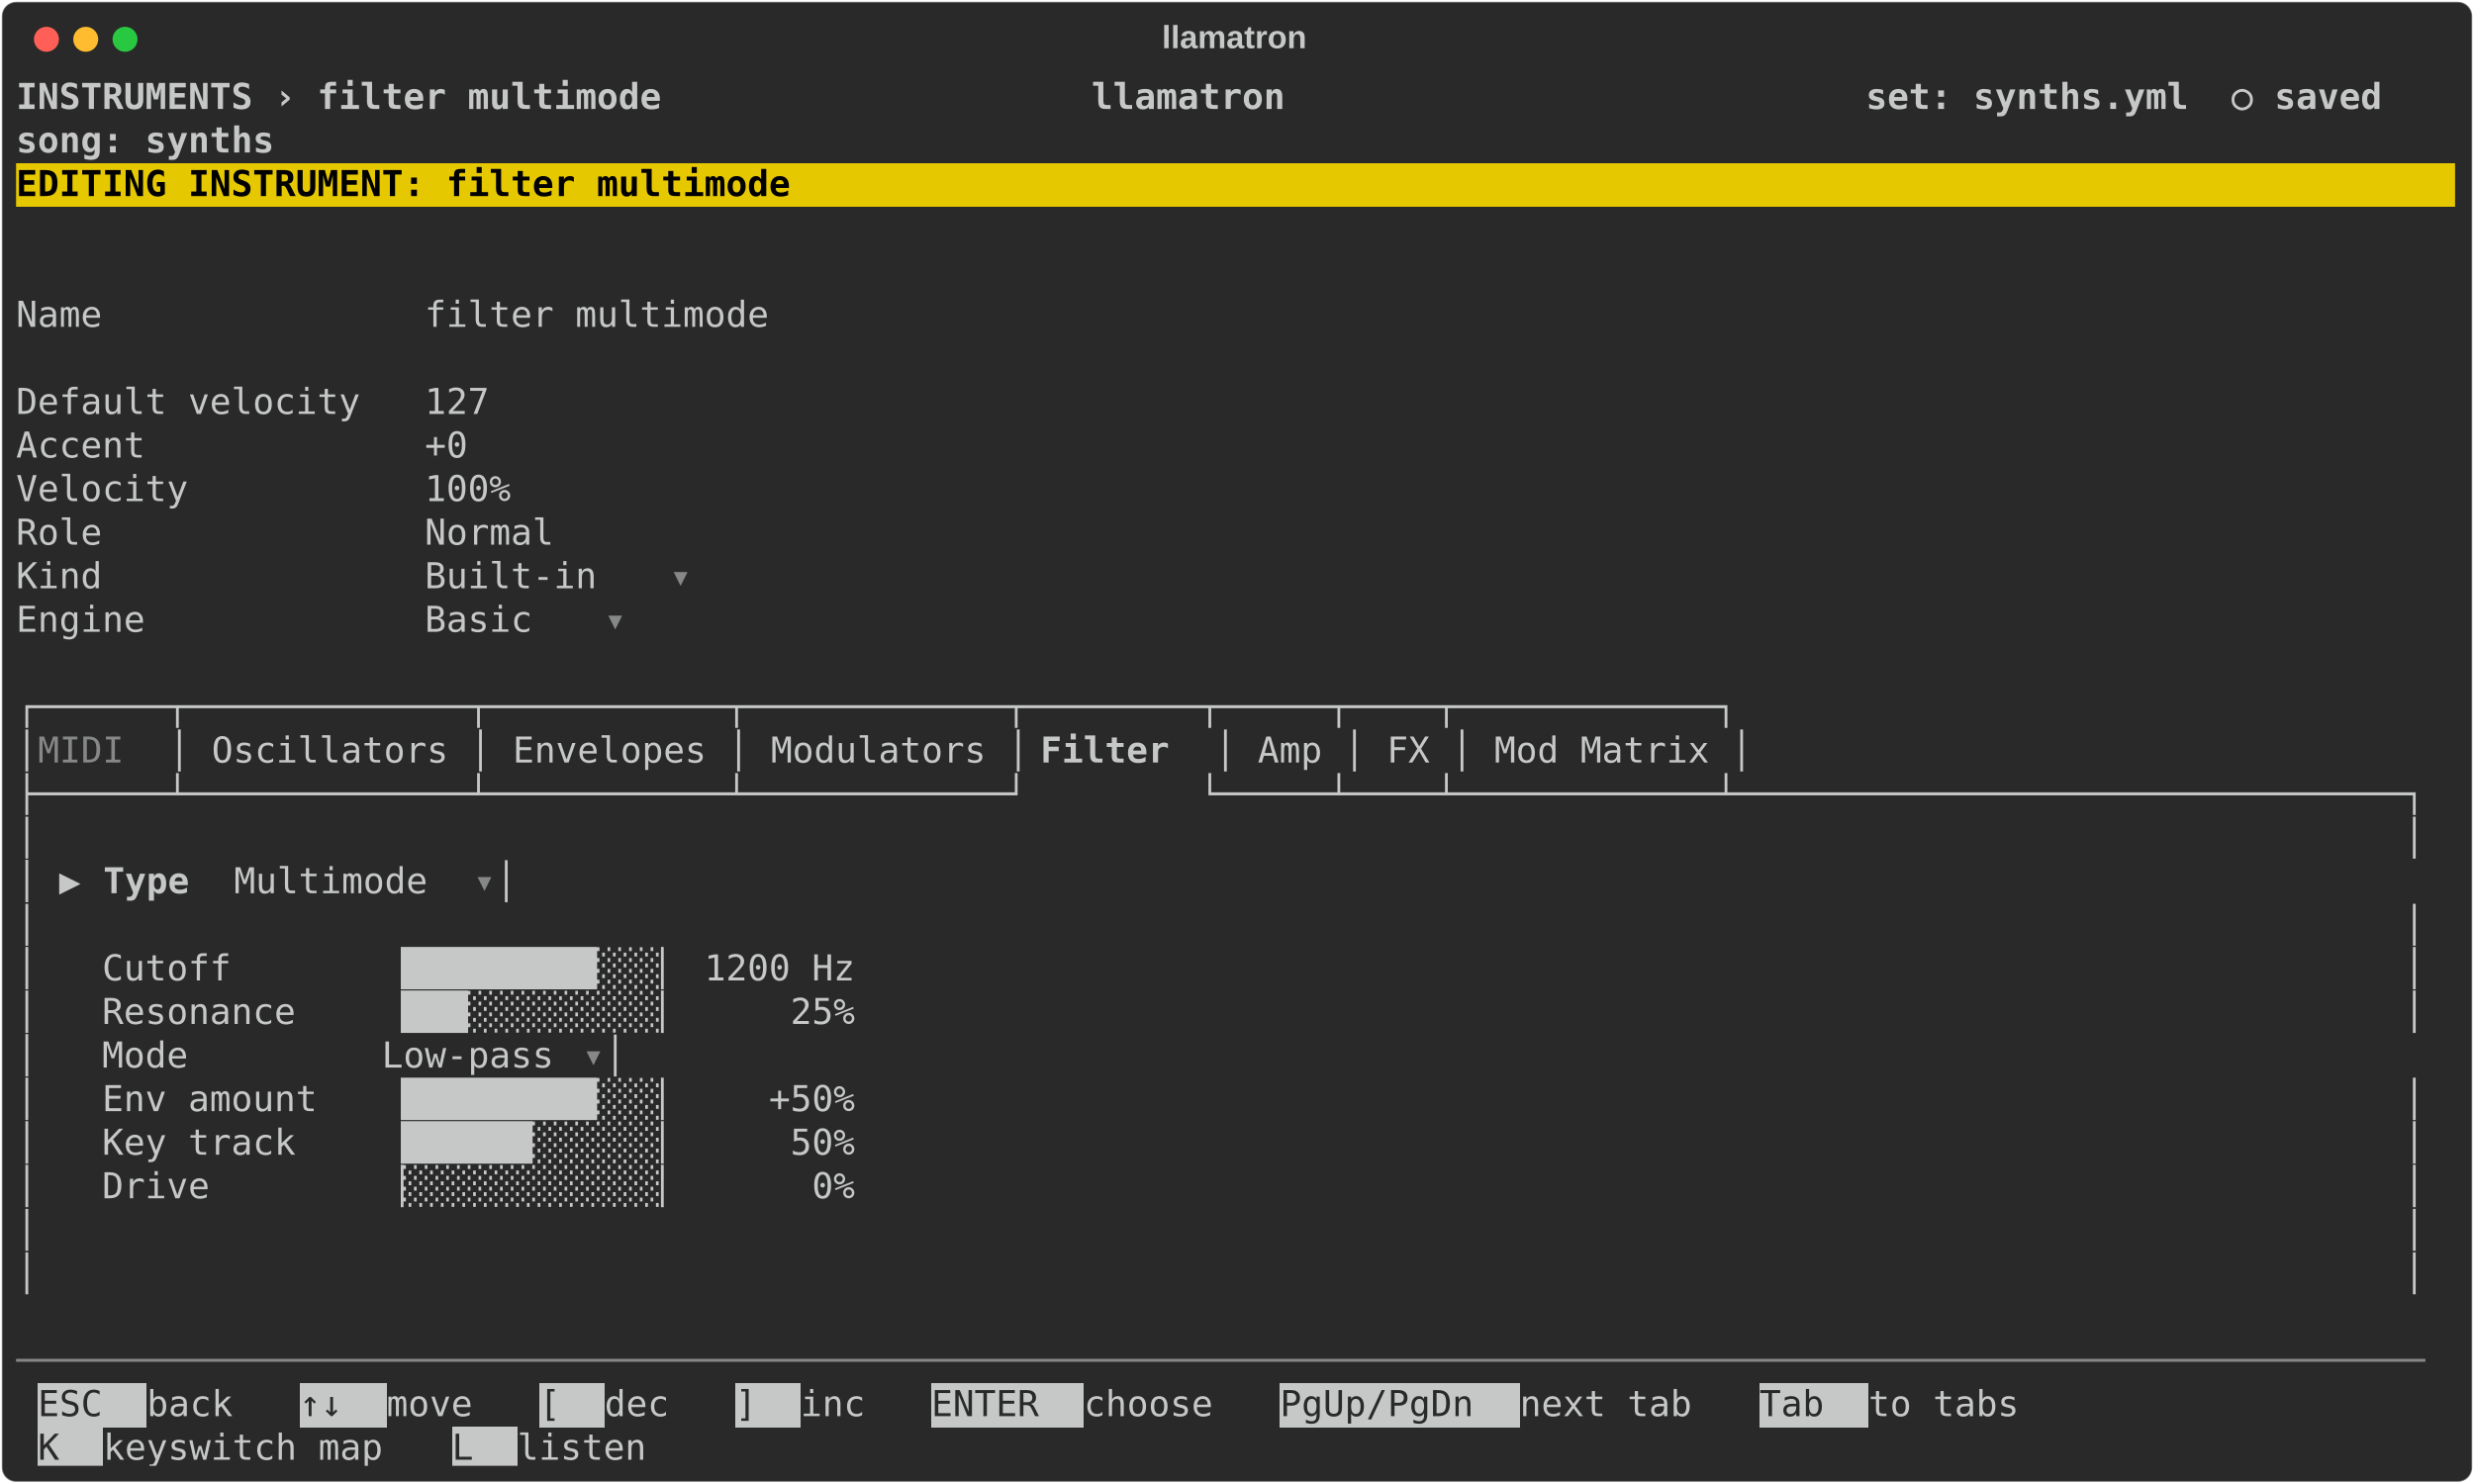
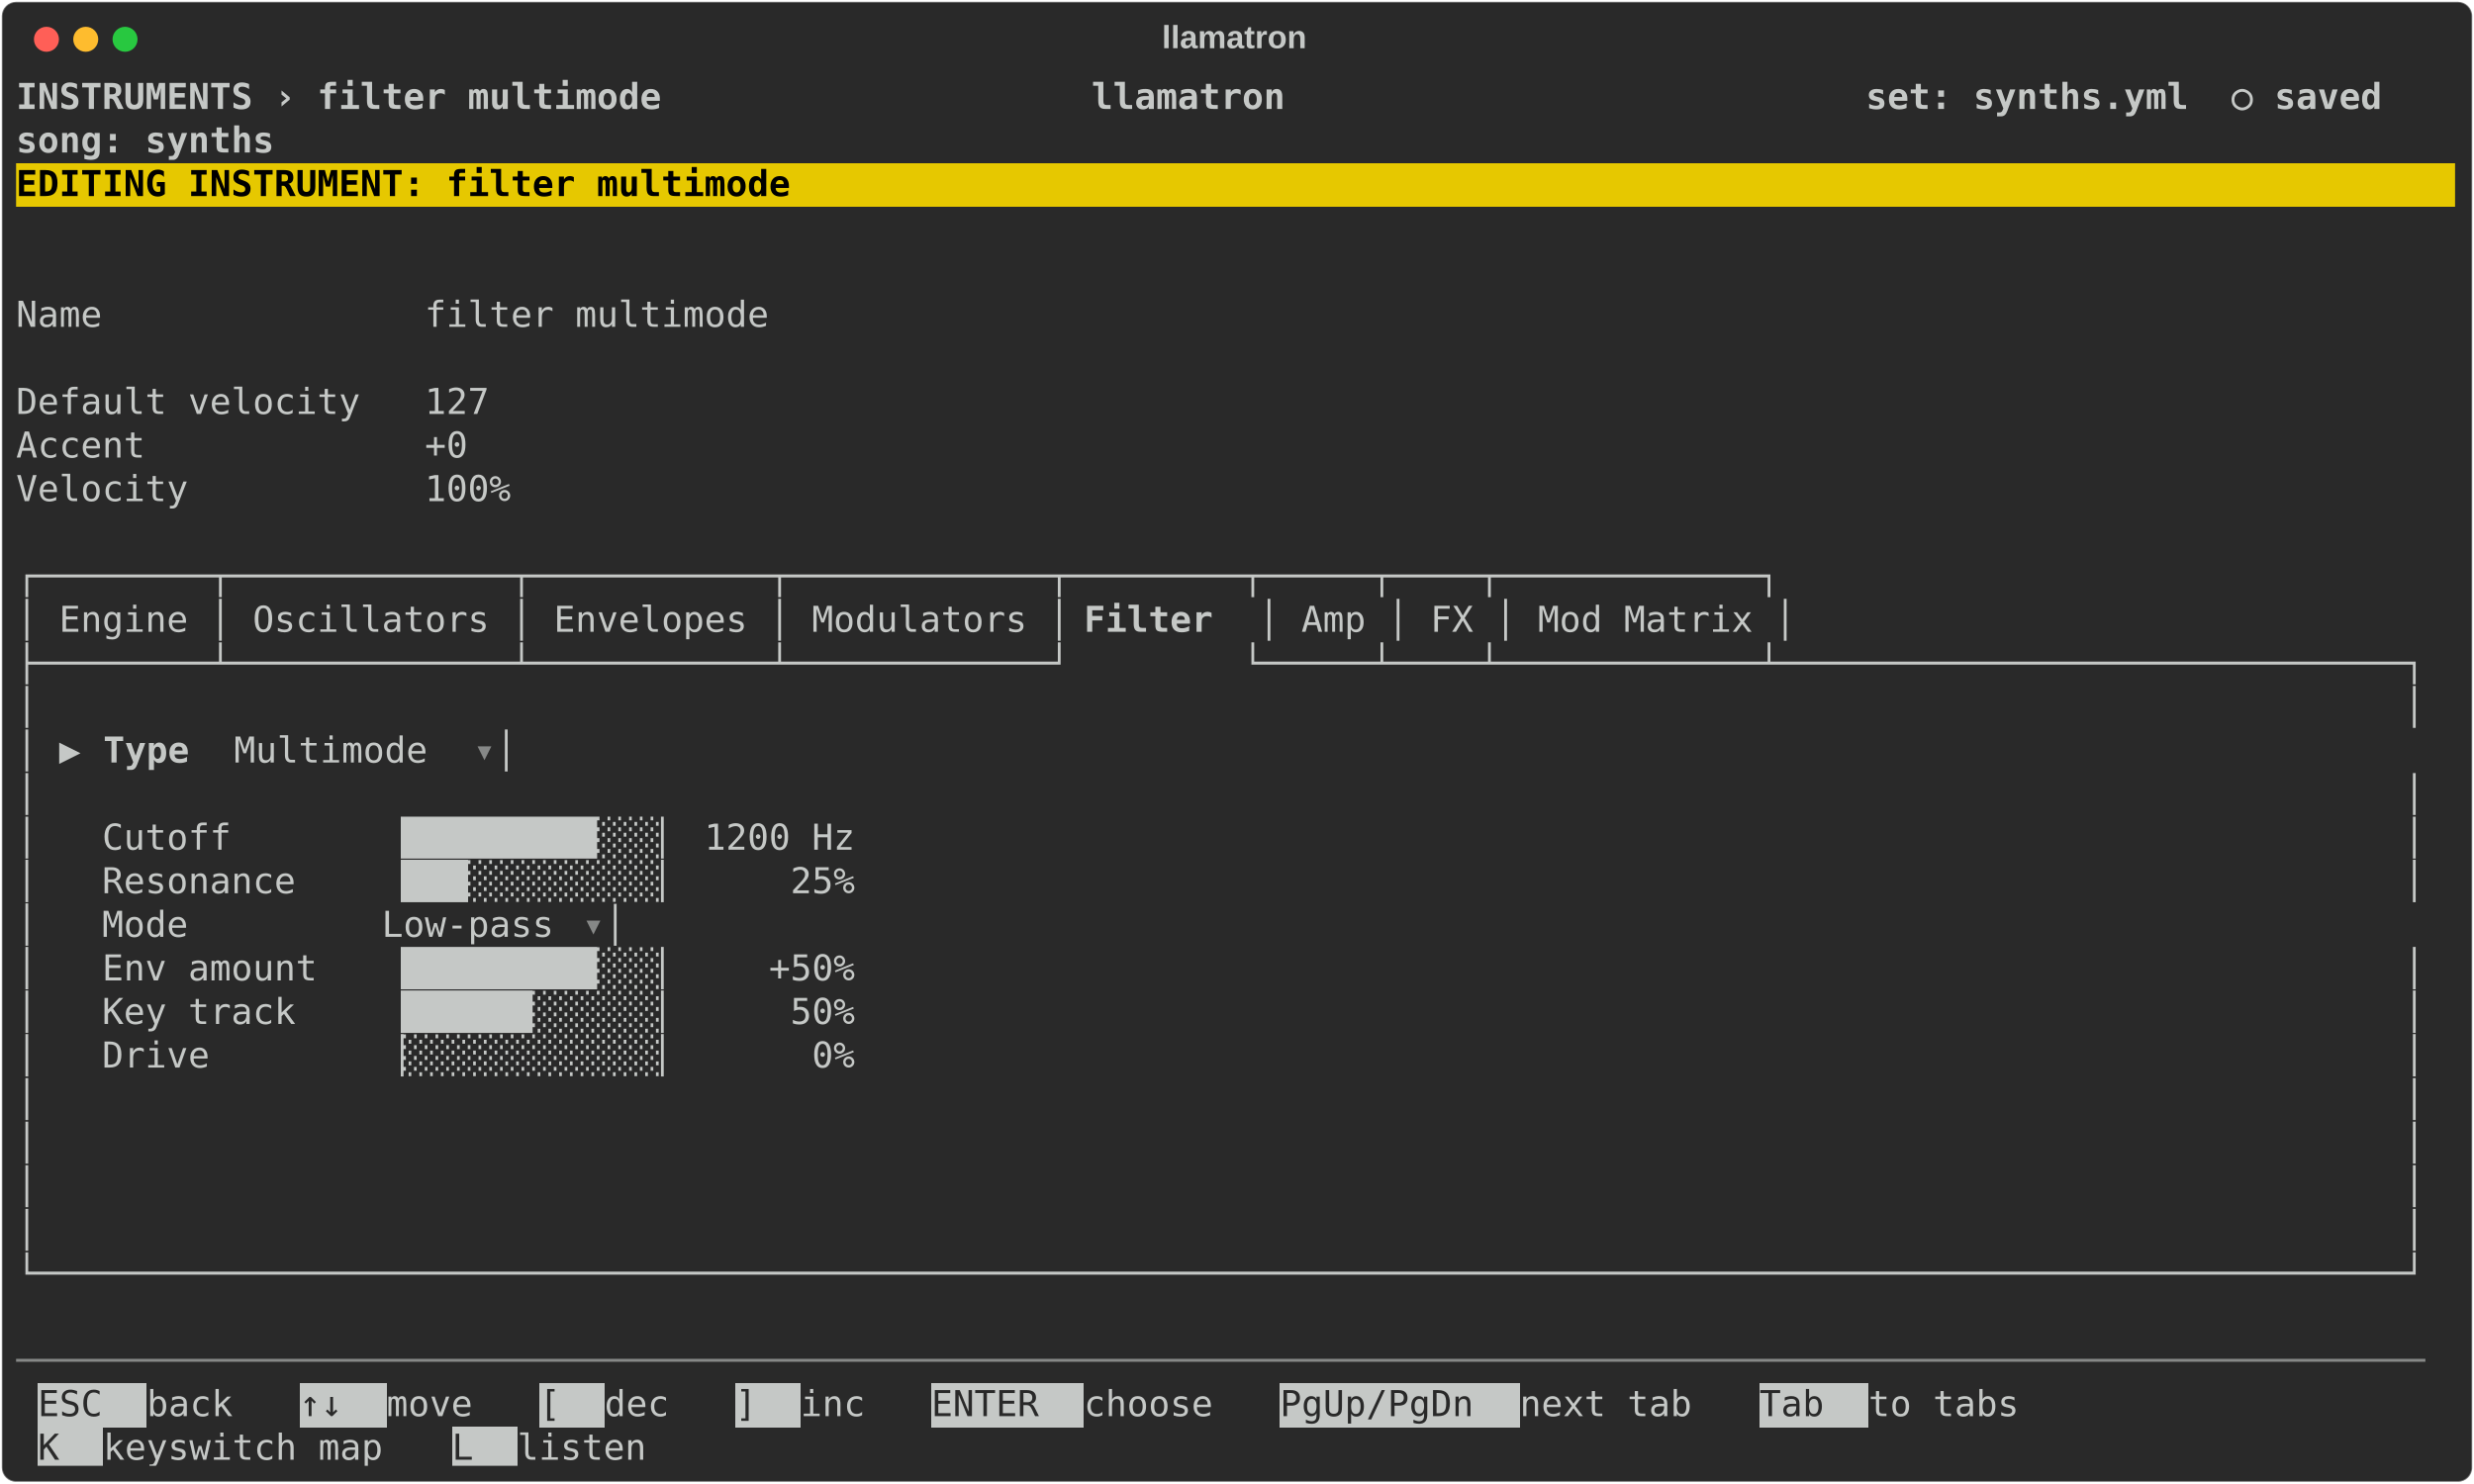
<svg xmlns="http://www.w3.org/2000/svg" class="rich-terminal" viewBox="0 0 1385 830.8">
  <style>

    @font-face {
        font-family: "Fira Code";
        src: local("FiraCode-Regular"),
                url("https://cdnjs.cloudflare.com/ajax/libs/firacode/6.2.0/woff2/FiraCode-Regular.woff2") format("woff2"),
                url("https://cdnjs.cloudflare.com/ajax/libs/firacode/6.2.0/woff/FiraCode-Regular.woff") format("woff");
        font-style: normal;
        font-weight: 400;
    }
    @font-face {
        font-family: "Fira Code";
        src: local("FiraCode-Bold"),
                url("https://cdnjs.cloudflare.com/ajax/libs/firacode/6.2.0/woff2/FiraCode-Bold.woff2") format("woff2"),
                url("https://cdnjs.cloudflare.com/ajax/libs/firacode/6.2.0/woff/FiraCode-Bold.woff") format("woff");
        font-style: bold;
        font-weight: 700;
    }

    .terminal-filter_multimode-matrix {
        font-family: Fira Code, monospace;
        font-size: 20px;
        line-height: 24.4px;
        font-variant-east-asian: full-width;
    }

    .terminal-filter_multimode-title {
        font-size: 18px;
        font-weight: bold;
        font-family: arial;
    }

    .terminal-filter_multimode-r1 { fill: #c5c8c6;font-weight: bold }
.terminal-filter_multimode-r2 { fill: #c5c8c6 }
.terminal-filter_multimode-r3 { fill: #000000;font-weight: bold }
.terminal-filter_multimode-r4 { fill: #868887 }
.terminal-filter_multimode-r5 { fill: #292929 }
    </style>
  <defs>
    <clipPath id="terminal-filter_multimode-clip-terminal">
      <rect x="0" y="0" width="1365.4" height="779.8" />
    </clipPath>
    <clipPath id="terminal-filter_multimode-line-0">
      <rect x="0" y="1.5" width="1366.4" height="24.65" />
    </clipPath>
    <clipPath id="terminal-filter_multimode-line-1">
      <rect x="0" y="25.9" width="1366.4" height="24.65" />
    </clipPath>
    <clipPath id="terminal-filter_multimode-line-2">
      <rect x="0" y="50.3" width="1366.4" height="24.65" />
    </clipPath>
    <clipPath id="terminal-filter_multimode-line-3">
      <rect x="0" y="74.7" width="1366.4" height="24.65" />
    </clipPath>
    <clipPath id="terminal-filter_multimode-line-4">
      <rect x="0" y="99.1" width="1366.4" height="24.65" />
    </clipPath>
    <clipPath id="terminal-filter_multimode-line-5">
      <rect x="0" y="123.5" width="1366.4" height="24.65" />
    </clipPath>
    <clipPath id="terminal-filter_multimode-line-6">
      <rect x="0" y="147.9" width="1366.4" height="24.65" />
    </clipPath>
    <clipPath id="terminal-filter_multimode-line-7">
      <rect x="0" y="172.3" width="1366.4" height="24.65" />
    </clipPath>
    <clipPath id="terminal-filter_multimode-line-8">
      <rect x="0" y="196.7" width="1366.4" height="24.65" />
    </clipPath>
    <clipPath id="terminal-filter_multimode-line-9">
      <rect x="0" y="221.1" width="1366.4" height="24.65" />
    </clipPath>
    <clipPath id="terminal-filter_multimode-line-10">
      <rect x="0" y="245.5" width="1366.4" height="24.65" />
    </clipPath>
    <clipPath id="terminal-filter_multimode-line-11">
      <rect x="0" y="269.9" width="1366.4" height="24.65" />
    </clipPath>
    <clipPath id="terminal-filter_multimode-line-12">
      <rect x="0" y="294.3" width="1366.4" height="24.65" />
    </clipPath>
    <clipPath id="terminal-filter_multimode-line-13">
      <rect x="0" y="318.7" width="1366.4" height="24.65" />
    </clipPath>
    <clipPath id="terminal-filter_multimode-line-14">
      <rect x="0" y="343.1" width="1366.4" height="24.65" />
    </clipPath>
    <clipPath id="terminal-filter_multimode-line-15">
      <rect x="0" y="367.5" width="1366.4" height="24.65" />
    </clipPath>
    <clipPath id="terminal-filter_multimode-line-16">
      <rect x="0" y="391.9" width="1366.4" height="24.65" />
    </clipPath>
    <clipPath id="terminal-filter_multimode-line-17">
      <rect x="0" y="416.3" width="1366.4" height="24.65" />
    </clipPath>
    <clipPath id="terminal-filter_multimode-line-18">
      <rect x="0" y="440.7" width="1366.4" height="24.65" />
    </clipPath>
    <clipPath id="terminal-filter_multimode-line-19">
      <rect x="0" y="465.1" width="1366.4" height="24.65" />
    </clipPath>
    <clipPath id="terminal-filter_multimode-line-20">
      <rect x="0" y="489.5" width="1366.4" height="24.65" />
    </clipPath>
    <clipPath id="terminal-filter_multimode-line-21">
      <rect x="0" y="513.9" width="1366.4" height="24.65" />
    </clipPath>
    <clipPath id="terminal-filter_multimode-line-22">
      <rect x="0" y="538.3" width="1366.4" height="24.65" />
    </clipPath>
    <clipPath id="terminal-filter_multimode-line-23">
      <rect x="0" y="562.7" width="1366.4" height="24.65" />
    </clipPath>
    <clipPath id="terminal-filter_multimode-line-24">
      <rect x="0" y="587.1" width="1366.4" height="24.65" />
    </clipPath>
    <clipPath id="terminal-filter_multimode-line-25">
      <rect x="0" y="611.5" width="1366.4" height="24.65" />
    </clipPath>
    <clipPath id="terminal-filter_multimode-line-26">
      <rect x="0" y="635.9" width="1366.4" height="24.65" />
    </clipPath>
    <clipPath id="terminal-filter_multimode-line-27">
      <rect x="0" y="660.3" width="1366.4" height="24.65" />
    </clipPath>
    <clipPath id="terminal-filter_multimode-line-28">
      <rect x="0" y="684.7" width="1366.4" height="24.65" />
    </clipPath>
    <clipPath id="terminal-filter_multimode-line-29">
      <rect x="0" y="709.1" width="1366.4" height="24.65" />
    </clipPath>
    <clipPath id="terminal-filter_multimode-line-30">
      <rect x="0" y="733.5" width="1366.4" height="24.65" />
    </clipPath>
  </defs>
  <rect fill="#292929" stroke="rgba(255,255,255,0.35)" stroke-width="1" x="1" y="1" width="1383" height="828.8" rx="8" />
  <text class="terminal-filter_multimode-title" fill="#c5c8c6" text-anchor="middle" x="691" y="27">llamatron</text>
  <g transform="translate(26,22)">
    <circle cx="0" cy="0" r="7" fill="#ff5f57" />
    <circle cx="22" cy="0" r="7" fill="#febc2e" />
    <circle cx="44" cy="0" r="7" fill="#28c840" />
  </g>
  <g transform="translate(9, 41)" clip-path="url(#terminal-filter_multimode-clip-terminal)">
    <rect fill="#e6c800" x="0" y="50.3" width="1366.4" height="24.65" shape-rendering="crispEdges" />
    <rect fill="#c5c8c6" x="12.2" y="733.5" width="61" height="24.65" shape-rendering="crispEdges" />
    <rect fill="#c5c8c6" x="158.6" y="733.5" width="48.8" height="24.65" shape-rendering="crispEdges" />
    <rect fill="#c5c8c6" x="292.8" y="733.5" width="36.6" height="24.65" shape-rendering="crispEdges" />
    <rect fill="#c5c8c6" x="402.6" y="733.5" width="36.6" height="24.65" shape-rendering="crispEdges" />
    <rect fill="#c5c8c6" x="512.4" y="733.5" width="85.4" height="24.65" shape-rendering="crispEdges" />
    <rect fill="#c5c8c6" x="707.6" y="733.5" width="134.2" height="24.65" shape-rendering="crispEdges" />
    <rect fill="#c5c8c6" x="976" y="733.5" width="61" height="24.65" shape-rendering="crispEdges" />
    <rect fill="#c5c8c6" x="12.2" y="757.9" width="36.6" height="24.65" shape-rendering="crispEdges" />
    <rect fill="#c5c8c6" x="244" y="757.9" width="36.6" height="24.65" shape-rendering="crispEdges" />
    <g class="terminal-filter_multimode-matrix">
      <text class="terminal-filter_multimode-r1" x="0" y="20" textLength="1366.4" clip-path="url(#terminal-filter_multimode-line-0)"> INSTRUMENTS › filter multimode                    llamatron                           set: synths.yml  ○ saved </text>
      <text class="terminal-filter_multimode-r2" x="1366.4" y="20" textLength="12.2" clip-path="url(#terminal-filter_multimode-line-0)">
</text>
      <text class="terminal-filter_multimode-r1" x="0" y="44.4" textLength="1366.4" clip-path="url(#terminal-filter_multimode-line-1)">                                                                                       song: synths             </text>
      <text class="terminal-filter_multimode-r2" x="1366.4" y="44.4" textLength="12.2" clip-path="url(#terminal-filter_multimode-line-1)">
</text>
      <text class="terminal-filter_multimode-r3" x="0" y="68.8" textLength="1366.4" clip-path="url(#terminal-filter_multimode-line-2)"> EDITING INSTRUMENT: filter multimode                                                                           </text>
      <text class="terminal-filter_multimode-r2" x="1366.4" y="68.8" textLength="12.2" clip-path="url(#terminal-filter_multimode-line-2)">
</text>
      <text class="terminal-filter_multimode-r2" x="1366.4" y="93.2" textLength="12.2" clip-path="url(#terminal-filter_multimode-line-3)">
</text>
      <text class="terminal-filter_multimode-r2" x="1366.4" y="117.6" textLength="12.2" clip-path="url(#terminal-filter_multimode-line-4)">
</text>
      <text class="terminal-filter_multimode-r2" x="0" y="142" textLength="463.6" clip-path="url(#terminal-filter_multimode-line-5)">  Name               filter multimode </text>
      <text class="terminal-filter_multimode-r2" x="1366.4" y="142" textLength="12.2" clip-path="url(#terminal-filter_multimode-line-5)">
</text>
      <text class="terminal-filter_multimode-r2" x="1366.4" y="166.4" textLength="12.2" clip-path="url(#terminal-filter_multimode-line-6)">
</text>
      <text class="terminal-filter_multimode-r2" x="0" y="190.8" textLength="305" clip-path="url(#terminal-filter_multimode-line-7)">  Default velocity   127 </text>
      <text class="terminal-filter_multimode-r2" x="1366.4" y="190.8" textLength="12.2" clip-path="url(#terminal-filter_multimode-line-7)">
</text>
      <text class="terminal-filter_multimode-r2" x="0" y="215.2" textLength="292.8" clip-path="url(#terminal-filter_multimode-line-8)">  Accent             +0 </text>
      <text class="terminal-filter_multimode-r2" x="1366.4" y="215.2" textLength="12.2" clip-path="url(#terminal-filter_multimode-line-8)">
</text>
      <text class="terminal-filter_multimode-r2" x="0" y="239.6" textLength="317.2" clip-path="url(#terminal-filter_multimode-line-9)">  Velocity           100% </text>
      <text class="terminal-filter_multimode-r2" x="1366.4" y="239.6" textLength="12.2" clip-path="url(#terminal-filter_multimode-line-9)">
</text>
-       <text class="terminal-filter_multimode-r2" x="0" y="264" textLength="341.6" clip-path="url(#terminal-filter_multimode-line-10)">  Role               Normal </text>
      <text class="terminal-filter_multimode-r2" x="1366.4" y="264" textLength="12.2" clip-path="url(#terminal-filter_multimode-line-10)">
</text>
-       <text class="terminal-filter_multimode-r2" x="0" y="288.4" textLength="366" clip-path="url(#terminal-filter_multimode-line-11)">  Kind               Built-in </text>
-       <text class="terminal-filter_multimode-r4" x="366" y="288.4" textLength="12.2" clip-path="url(#terminal-filter_multimode-line-11)">▾</text>
+       <text class="terminal-filter_multimode-r2" x="0" y="288.4" textLength="1000.4" clip-path="url(#terminal-filter_multimode-line-11)">┌────────┬─────────────┬───────────┬────────────┬────────┬─────┬────┬────────────┐</text>
      <text class="terminal-filter_multimode-r2" x="1366.4" y="288.4" textLength="12.2" clip-path="url(#terminal-filter_multimode-line-11)">
</text>
-       <text class="terminal-filter_multimode-r2" x="0" y="312.8" textLength="329.4" clip-path="url(#terminal-filter_multimode-line-12)">  Engine             Basic </text>
-       <text class="terminal-filter_multimode-r4" x="329.4" y="312.8" textLength="12.2" clip-path="url(#terminal-filter_multimode-line-12)">▾</text>
+       <text class="terminal-filter_multimode-r2" x="0" y="312.8" textLength="597.8" clip-path="url(#terminal-filter_multimode-line-12)">│ Engine │ Oscillators │ Envelopes │ Modulators │</text>
+       <text class="terminal-filter_multimode-r1" x="597.8" y="312.8" textLength="97.6" clip-path="url(#terminal-filter_multimode-line-12)"> Filter </text>
+       <text class="terminal-filter_multimode-r2" x="695.4" y="312.8" textLength="305" clip-path="url(#terminal-filter_multimode-line-12)">│ Amp │ FX │ Mod Matrix │</text>
      <text class="terminal-filter_multimode-r2" x="1366.4" y="312.8" textLength="12.2" clip-path="url(#terminal-filter_multimode-line-12)">
</text>
+       <text class="terminal-filter_multimode-r2" x="0" y="337.2" textLength="1366.4" clip-path="url(#terminal-filter_multimode-line-13)">├────────┴─────────────┴───────────┴────────────┘        └─────┴────┴────────────┴─────────────────────────────┐</text>
      <text class="terminal-filter_multimode-r2" x="1366.4" y="337.2" textLength="12.2" clip-path="url(#terminal-filter_multimode-line-13)">
</text>
-       <text class="terminal-filter_multimode-r2" x="0" y="361.6" textLength="976" clip-path="url(#terminal-filter_multimode-line-14)">┌──────┬─────────────┬───────────┬────────────┬────────┬─────┬────┬────────────┐</text>
+       <text class="terminal-filter_multimode-r2" x="0" y="361.6" textLength="1366.4" clip-path="url(#terminal-filter_multimode-line-14)">│                                                                                                              │</text>
      <text class="terminal-filter_multimode-r2" x="1366.4" y="361.6" textLength="12.2" clip-path="url(#terminal-filter_multimode-line-14)">
</text>
-       <text class="terminal-filter_multimode-r2" x="0" y="386" textLength="12.2" clip-path="url(#terminal-filter_multimode-line-15)">│</text>
-       <text class="terminal-filter_multimode-r4" x="12.2" y="386" textLength="73.2" clip-path="url(#terminal-filter_multimode-line-15)"> MIDI </text>
-       <text class="terminal-filter_multimode-r2" x="85.4" y="386" textLength="488" clip-path="url(#terminal-filter_multimode-line-15)">│ Oscillators │ Envelopes │ Modulators │</text>
-       <text class="terminal-filter_multimode-r1" x="573.4" y="386" textLength="97.6" clip-path="url(#terminal-filter_multimode-line-15)"> Filter </text>
-       <text class="terminal-filter_multimode-r2" x="671" y="386" textLength="305" clip-path="url(#terminal-filter_multimode-line-15)">│ Amp │ FX │ Mod Matrix │</text>
+       <text class="terminal-filter_multimode-r2" x="0" y="386" textLength="48.8" clip-path="url(#terminal-filter_multimode-line-15)">│ ▶ </text>
+       <text class="terminal-filter_multimode-r1" x="48.8" y="386" textLength="73.2" clip-path="url(#terminal-filter_multimode-line-15)">Type  </text>
+       <text class="terminal-filter_multimode-r2" x="122" y="386" textLength="134.2" clip-path="url(#terminal-filter_multimode-line-15)"> Multimode </text>
+       <text class="terminal-filter_multimode-r4" x="256.2" y="386" textLength="12.2" clip-path="url(#terminal-filter_multimode-line-15)">▾</text>
+       <text class="terminal-filter_multimode-r2" x="268.4" y="386" textLength="1098" clip-path="url(#terminal-filter_multimode-line-15)">                                                                                         │</text>
      <text class="terminal-filter_multimode-r2" x="1366.4" y="386" textLength="12.2" clip-path="url(#terminal-filter_multimode-line-15)">
</text>
-       <text class="terminal-filter_multimode-r2" x="0" y="410.4" textLength="1366.4" clip-path="url(#terminal-filter_multimode-line-16)">├──────┴─────────────┴───────────┴────────────┘        └─────┴────┴────────────┴───────────────────────────────┐</text>
+       <text class="terminal-filter_multimode-r2" x="0" y="410.4" textLength="1366.4" clip-path="url(#terminal-filter_multimode-line-16)">│                                                                                                              │</text>
      <text class="terminal-filter_multimode-r2" x="1366.4" y="410.4" textLength="12.2" clip-path="url(#terminal-filter_multimode-line-16)">
</text>
-       <text class="terminal-filter_multimode-r2" x="0" y="434.8" textLength="1366.4" clip-path="url(#terminal-filter_multimode-line-17)">│                                                                                                              │</text>
+       <text class="terminal-filter_multimode-r2" x="0" y="434.8" textLength="1366.4" clip-path="url(#terminal-filter_multimode-line-17)">│   Cutoff       ▕█████████░░░▏ 1200 Hz                                                                        │</text>
      <text class="terminal-filter_multimode-r2" x="1366.4" y="434.8" textLength="12.2" clip-path="url(#terminal-filter_multimode-line-17)">
</text>
-       <text class="terminal-filter_multimode-r2" x="0" y="459.2" textLength="48.8" clip-path="url(#terminal-filter_multimode-line-18)">│ ▶ </text>
-       <text class="terminal-filter_multimode-r1" x="48.8" y="459.2" textLength="73.2" clip-path="url(#terminal-filter_multimode-line-18)">Type  </text>
-       <text class="terminal-filter_multimode-r2" x="122" y="459.2" textLength="134.2" clip-path="url(#terminal-filter_multimode-line-18)"> Multimode </text>
-       <text class="terminal-filter_multimode-r4" x="256.2" y="459.2" textLength="12.2" clip-path="url(#terminal-filter_multimode-line-18)">▾</text>
-       <text class="terminal-filter_multimode-r2" x="268.4" y="459.2" textLength="1098" clip-path="url(#terminal-filter_multimode-line-18)">                                                                                         │</text>
+       <text class="terminal-filter_multimode-r2" x="0" y="459.2" textLength="1366.4" clip-path="url(#terminal-filter_multimode-line-18)">│   Resonance    ▕███░░░░░░░░░▏     25%                                                                        │</text>
      <text class="terminal-filter_multimode-r2" x="1366.4" y="459.2" textLength="12.2" clip-path="url(#terminal-filter_multimode-line-18)">
</text>
-       <text class="terminal-filter_multimode-r2" x="0" y="483.6" textLength="1366.4" clip-path="url(#terminal-filter_multimode-line-19)">│                                                                                                              │</text>
+       <text class="terminal-filter_multimode-r2" x="0" y="483.6" textLength="317.2" clip-path="url(#terminal-filter_multimode-line-19)">│   Mode         Low-pass </text>
+       <text class="terminal-filter_multimode-r4" x="317.2" y="483.6" textLength="12.2" clip-path="url(#terminal-filter_multimode-line-19)">▾</text>
+       <text class="terminal-filter_multimode-r2" x="329.4" y="483.6" textLength="1037" clip-path="url(#terminal-filter_multimode-line-19)">                                                                                    │</text>
      <text class="terminal-filter_multimode-r2" x="1366.4" y="483.6" textLength="12.2" clip-path="url(#terminal-filter_multimode-line-19)">
</text>
-       <text class="terminal-filter_multimode-r2" x="0" y="508" textLength="1366.4" clip-path="url(#terminal-filter_multimode-line-20)">│   Cutoff       ▕█████████░░░▏ 1200 Hz                                                                        │</text>
+       <text class="terminal-filter_multimode-r2" x="0" y="508" textLength="1366.4" clip-path="url(#terminal-filter_multimode-line-20)">│   Env amount   ▕█████████░░░▏    +50%                                                                        │</text>
      <text class="terminal-filter_multimode-r2" x="1366.4" y="508" textLength="12.2" clip-path="url(#terminal-filter_multimode-line-20)">
</text>
-       <text class="terminal-filter_multimode-r2" x="0" y="532.4" textLength="1366.4" clip-path="url(#terminal-filter_multimode-line-21)">│   Resonance    ▕███░░░░░░░░░▏     25%                                                                        │</text>
+       <text class="terminal-filter_multimode-r2" x="0" y="532.4" textLength="1366.4" clip-path="url(#terminal-filter_multimode-line-21)">│   Key track    ▕██████░░░░░░▏     50%                                                                        │</text>
      <text class="terminal-filter_multimode-r2" x="1366.4" y="532.4" textLength="12.2" clip-path="url(#terminal-filter_multimode-line-21)">
</text>
-       <text class="terminal-filter_multimode-r2" x="0" y="556.8" textLength="317.2" clip-path="url(#terminal-filter_multimode-line-22)">│   Mode         Low-pass </text>
-       <text class="terminal-filter_multimode-r4" x="317.2" y="556.8" textLength="12.2" clip-path="url(#terminal-filter_multimode-line-22)">▾</text>
-       <text class="terminal-filter_multimode-r2" x="329.4" y="556.8" textLength="1037" clip-path="url(#terminal-filter_multimode-line-22)">                                                                                    │</text>
+       <text class="terminal-filter_multimode-r2" x="0" y="556.8" textLength="1366.4" clip-path="url(#terminal-filter_multimode-line-22)">│   Drive        ▕░░░░░░░░░░░░▏      0%                                                                        │</text>
      <text class="terminal-filter_multimode-r2" x="1366.4" y="556.8" textLength="12.2" clip-path="url(#terminal-filter_multimode-line-22)">
</text>
-       <text class="terminal-filter_multimode-r2" x="0" y="581.2" textLength="1366.4" clip-path="url(#terminal-filter_multimode-line-23)">│   Env amount   ▕█████████░░░▏    +50%                                                                        │</text>
+       <text class="terminal-filter_multimode-r2" x="0" y="581.2" textLength="1366.4" clip-path="url(#terminal-filter_multimode-line-23)">│                                                                                                              │</text>
      <text class="terminal-filter_multimode-r2" x="1366.4" y="581.2" textLength="12.2" clip-path="url(#terminal-filter_multimode-line-23)">
</text>
-       <text class="terminal-filter_multimode-r2" x="0" y="605.6" textLength="1366.4" clip-path="url(#terminal-filter_multimode-line-24)">│   Key track    ▕██████░░░░░░▏     50%                                                                        │</text>
+       <text class="terminal-filter_multimode-r2" x="0" y="605.6" textLength="1366.4" clip-path="url(#terminal-filter_multimode-line-24)">│                                                                                                              │</text>
      <text class="terminal-filter_multimode-r2" x="1366.4" y="605.6" textLength="12.2" clip-path="url(#terminal-filter_multimode-line-24)">
</text>
-       <text class="terminal-filter_multimode-r2" x="0" y="630" textLength="1366.4" clip-path="url(#terminal-filter_multimode-line-25)">│   Drive        ▕░░░░░░░░░░░░▏      0%                                                                        │</text>
+       <text class="terminal-filter_multimode-r2" x="0" y="630" textLength="1366.4" clip-path="url(#terminal-filter_multimode-line-25)">│                                                                                                              │</text>
      <text class="terminal-filter_multimode-r2" x="1366.4" y="630" textLength="12.2" clip-path="url(#terminal-filter_multimode-line-25)">
</text>
      <text class="terminal-filter_multimode-r2" x="0" y="654.4" textLength="1366.4" clip-path="url(#terminal-filter_multimode-line-26)">│                                                                                                              │</text>
      <text class="terminal-filter_multimode-r2" x="1366.4" y="654.4" textLength="12.2" clip-path="url(#terminal-filter_multimode-line-26)">
</text>
-       <text class="terminal-filter_multimode-r2" x="0" y="678.8" textLength="1366.4" clip-path="url(#terminal-filter_multimode-line-27)">│                                                                                                              │</text>
+       <text class="terminal-filter_multimode-r2" x="0" y="678.8" textLength="1366.4" clip-path="url(#terminal-filter_multimode-line-27)">└──────────────────────────────────────────────────────────────────────────────────────────────────────────────┘</text>
      <text class="terminal-filter_multimode-r2" x="1366.4" y="678.8" textLength="12.2" clip-path="url(#terminal-filter_multimode-line-27)">
</text>
      <text class="terminal-filter_multimode-r2" x="1366.4" y="703.2" textLength="12.2" clip-path="url(#terminal-filter_multimode-line-28)">
</text>
      <text class="terminal-filter_multimode-r4" x="0" y="727.6" textLength="1366.4" clip-path="url(#terminal-filter_multimode-line-29)">────────────────────────────────────────────────────────────────────────────────────────────────────────────────</text>
      <text class="terminal-filter_multimode-r2" x="1366.4" y="727.6" textLength="12.2" clip-path="url(#terminal-filter_multimode-line-29)">
</text>
      <text class="terminal-filter_multimode-r5" x="12.2" y="752" textLength="61" clip-path="url(#terminal-filter_multimode-line-30)"> ESC </text>
      <text class="terminal-filter_multimode-r2" x="73.2" y="752" textLength="85.4" clip-path="url(#terminal-filter_multimode-line-30)"> back  </text>
      <text class="terminal-filter_multimode-r5" x="158.6" y="752" textLength="48.8" clip-path="url(#terminal-filter_multimode-line-30)"> ↑↓ </text>
      <text class="terminal-filter_multimode-r2" x="207.4" y="752" textLength="85.4" clip-path="url(#terminal-filter_multimode-line-30)"> move  </text>
      <text class="terminal-filter_multimode-r5" x="292.8" y="752" textLength="36.6" clip-path="url(#terminal-filter_multimode-line-30)"> [ </text>
      <text class="terminal-filter_multimode-r2" x="329.4" y="752" textLength="73.2" clip-path="url(#terminal-filter_multimode-line-30)"> dec  </text>
      <text class="terminal-filter_multimode-r5" x="402.6" y="752" textLength="36.6" clip-path="url(#terminal-filter_multimode-line-30)"> ] </text>
      <text class="terminal-filter_multimode-r2" x="439.2" y="752" textLength="73.2" clip-path="url(#terminal-filter_multimode-line-30)"> inc  </text>
      <text class="terminal-filter_multimode-r5" x="512.4" y="752" textLength="85.4" clip-path="url(#terminal-filter_multimode-line-30)"> ENTER </text>
      <text class="terminal-filter_multimode-r2" x="597.8" y="752" textLength="109.8" clip-path="url(#terminal-filter_multimode-line-30)"> choose  </text>
      <text class="terminal-filter_multimode-r5" x="707.6" y="752" textLength="134.2" clip-path="url(#terminal-filter_multimode-line-30)"> PgUp/PgDn </text>
      <text class="terminal-filter_multimode-r2" x="841.8" y="752" textLength="134.2" clip-path="url(#terminal-filter_multimode-line-30)"> next tab  </text>
      <text class="terminal-filter_multimode-r5" x="976" y="752" textLength="61" clip-path="url(#terminal-filter_multimode-line-30)"> Tab </text>
      <text class="terminal-filter_multimode-r2" x="1037" y="752" textLength="122" clip-path="url(#terminal-filter_multimode-line-30)"> to tabs  </text>
      <text class="terminal-filter_multimode-r2" x="1366.4" y="752" textLength="12.2" clip-path="url(#terminal-filter_multimode-line-30)">
</text>
      <text class="terminal-filter_multimode-r5" x="12.2" y="776.4" textLength="36.6" clip-path="url(#terminal-filter_multimode-line-31)"> K </text>
      <text class="terminal-filter_multimode-r2" x="48.8" y="776.4" textLength="195.2" clip-path="url(#terminal-filter_multimode-line-31)"> keyswitch map  </text>
      <text class="terminal-filter_multimode-r5" x="244" y="776.4" textLength="36.6" clip-path="url(#terminal-filter_multimode-line-31)"> L </text>
      <text class="terminal-filter_multimode-r2" x="280.6" y="776.4" textLength="109.8" clip-path="url(#terminal-filter_multimode-line-31)"> listen  </text>
    </g>
  </g>
</svg>
